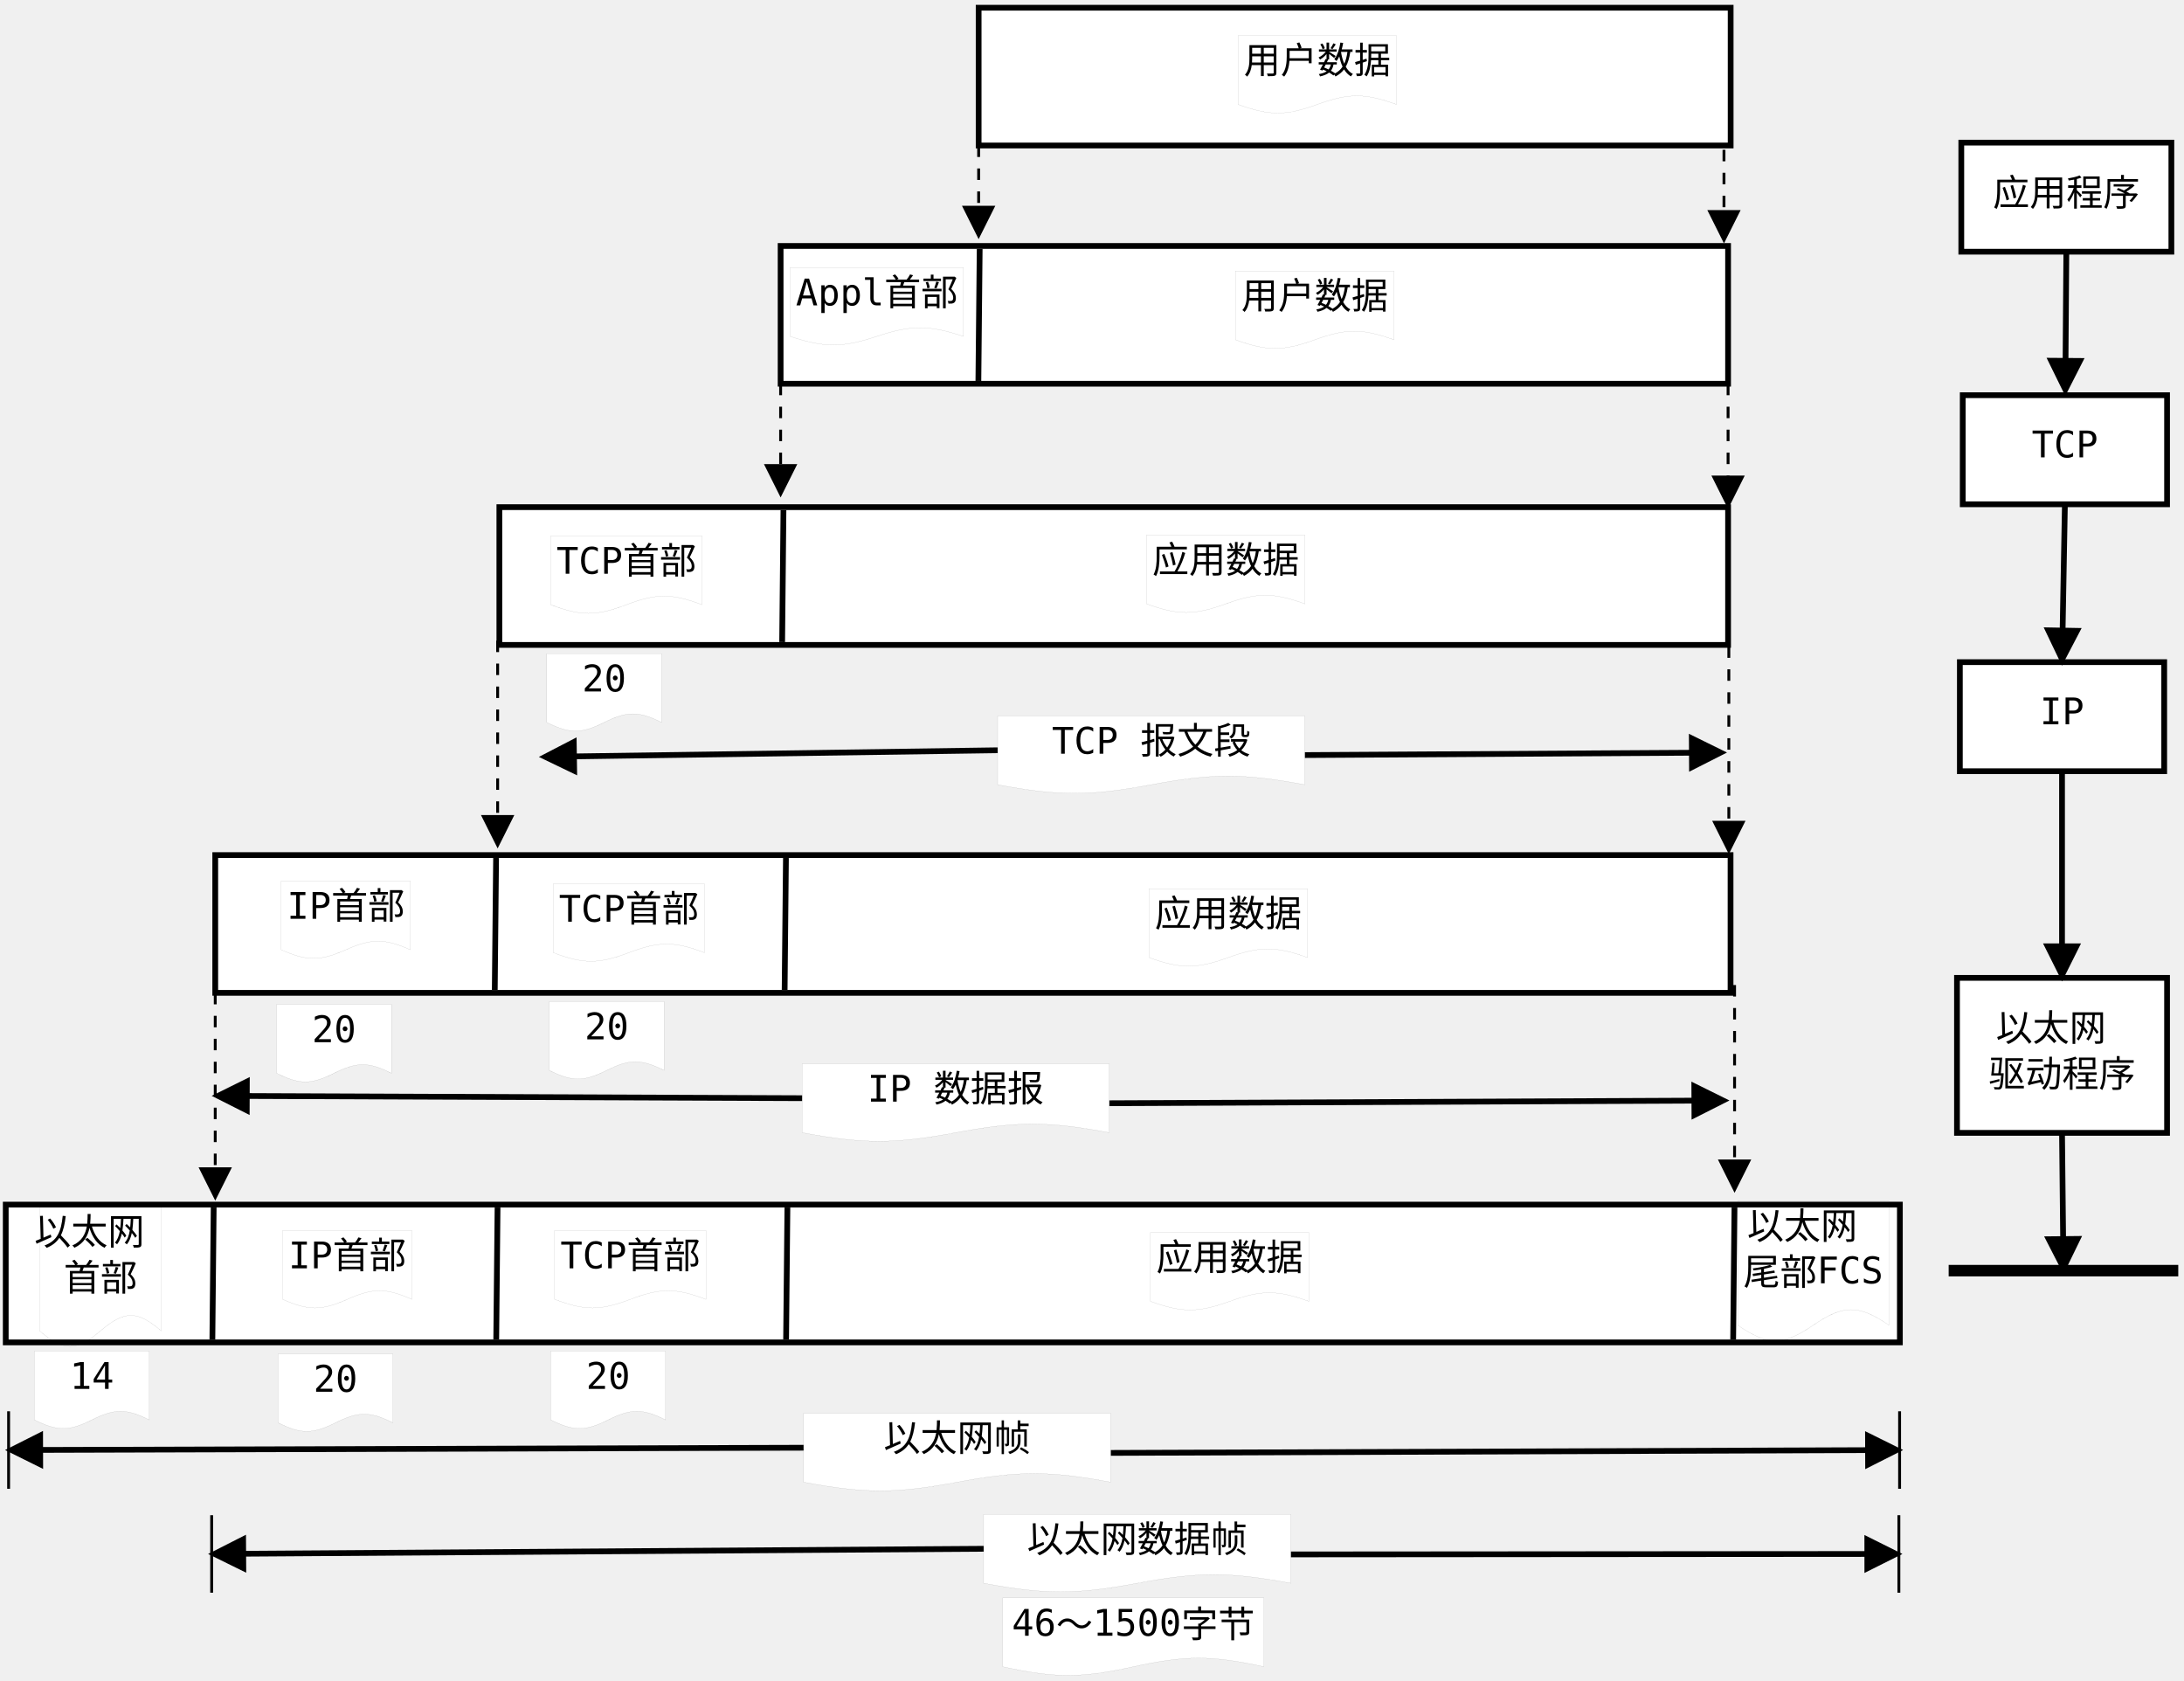
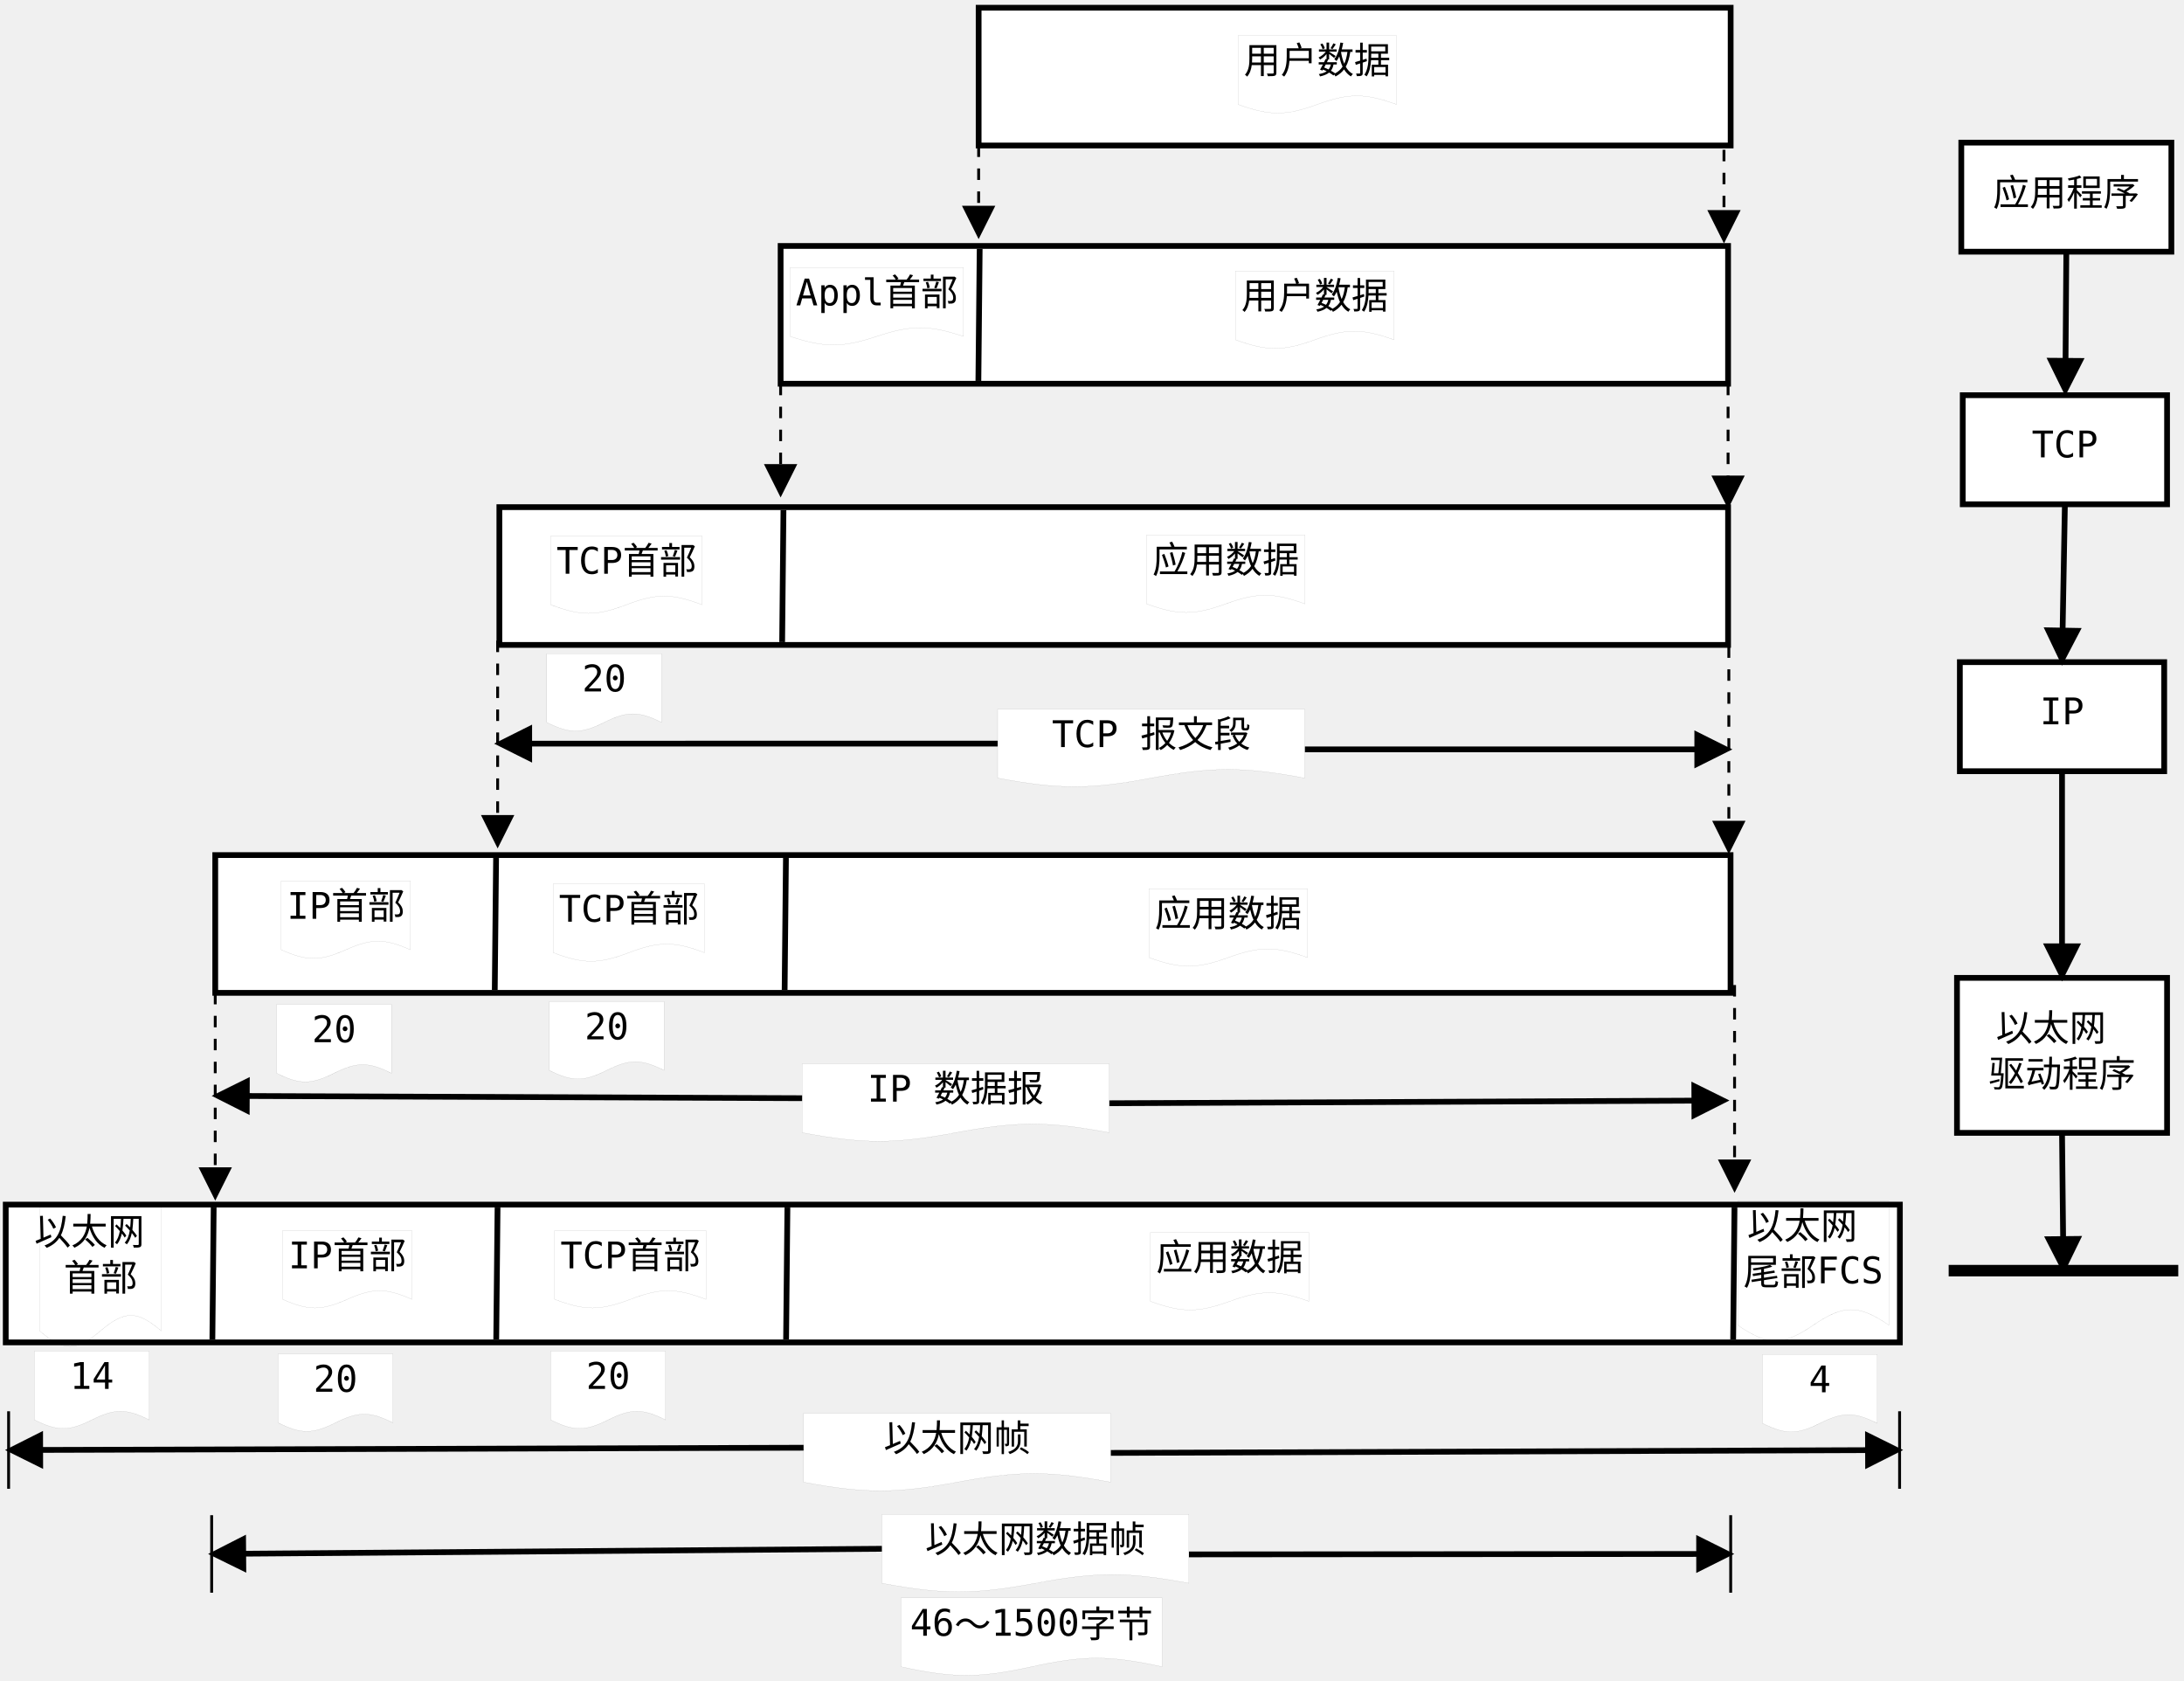
<svg xmlns="http://www.w3.org/2000/svg" width="39cm" height="30cm" viewBox="97 22 761 584">
  <g>
    <rect style="fill: #ffffff" x="99" y="441" width="660" height="48" />
    <rect style="fill: none; fill-opacity:0; stroke-width: 2; stroke: #000000" x="99" y="441" width="660" height="48" />
    <text font-size="12.8" style="fill: #000000;text-anchor:middle;font-family:monospace;font-style:normal;font-weight:normal" x="429" y="467.65">
      <tspan x="429" y="467.65" />
    </text>
  </g>
  <g>
    <path style="fill: none; fill-opacity:0; stroke-width: 0.02; stroke: #000000" d="M 110.8 441.8 L 153.2,441.8 L 153.2,485 C 144.72,477.8 140.48,477.8 132,485 C 123.52,492.2 119.28,492.2 110.8,485 L 110.8,441.8" />
    <text font-size="12.8" style="fill: #000000;text-anchor:middle;font-family:monospace;font-style:normal;font-weight:normal" x="132" y="455">
      <tspan x="132" y="455">以太网</tspan>
      <tspan x="132" y="471">首部</tspan>
    </text>
  </g>
  <line style="fill: none; fill-opacity:0; stroke-width: 2; stroke: #000000" x1="171.457" y1="442" x2="171" y2="488" />
  <g>
    <path style="fill: #ffffff" d="M 109 492 L 149,492 L 149,516 C 141,512 137,512 129,516 C 121,520 117,520 109,516 L 109,492z" />
    <path style="fill: none; fill-opacity:0; stroke-width: 0.02; stroke: #000000" d="M 109 492 L 149,492 L 149,516 C 141,512 137,512 129,516 C 121,520 117,520 109,516 L 109,492" />
    <text font-size="12.8" style="fill: #000000;text-anchor:middle;font-family:monospace;font-style:normal;font-weight:normal" x="129" y="505.2">
      <tspan x="129" y="505.2">14</tspan>
    </text>
  </g>
  <g>
    <path style="fill: #ffffff" d="M 195.5 450 L 240.5,450 L 240.5,474 C 231.5,470 227,470 218,474 C 209,478 204.5,478 195.5,474 L 195.5,450z" />
    <path style="fill: none; fill-opacity:0; stroke-width: 0.02; stroke: #000000" d="M 195.5 450 L 240.5,450 L 240.5,474 C 231.5,470 227,470 218,474 C 209,478 204.5,478 195.5,474 L 195.5,450" />
    <text font-size="12.8" style="fill: #000000;text-anchor:middle;font-family:monospace;font-style:normal;font-weight:normal" x="218" y="463.2">
      <tspan x="218" y="463.2">IP首部</tspan>
    </text>
  </g>
  <g>
    <path style="fill: #ffffff" d="M 193.9 493 L 233.9,493 L 233.9,517 C 225.9,513 221.9,513 213.9,517 C 205.9,521 201.9,521 193.9,517 L 193.9,493z" />
    <path style="fill: none; fill-opacity:0; stroke-width: 0.02; stroke: #000000" d="M 193.9 493 L 233.9,493 L 233.9,517 C 225.9,513 221.9,513 213.9,517 C 205.9,521 201.9,521 193.9,517 L 193.9,493" />
    <text font-size="12.8" style="fill: #000000;text-anchor:middle;font-family:monospace;font-style:normal;font-weight:normal" x="213.9" y="506.2">
      <tspan x="213.9" y="506.2">20</tspan>
    </text>
  </g>
  <line style="fill: none; fill-opacity:0; stroke-width: 2; stroke: #000000" x1="270.366" y1="442.01" x2="269.91" y2="488.01" />
  <line style="fill: none; fill-opacity:0; stroke-width: 2; stroke: #000000" x1="371.366" y1="442.01" x2="370.91" y2="488.01" />
  <g>
    <path style="fill: #ffffff" d="M 288.9 492 L 328.9,492 L 328.9,516 C 320.9,512 316.9,512 308.9,516 C 300.9,520 296.9,520 288.9,516 L 288.9,492z" />
    <path style="fill: none; fill-opacity:0; stroke-width: 0.02; stroke: #000000" d="M 288.9 492 L 328.9,492 L 328.9,516 C 320.9,512 316.9,512 308.9,516 C 300.9,520 296.9,520 288.9,516 L 288.9,492" />
    <text font-size="12.8" style="fill: #000000;text-anchor:middle;font-family:monospace;font-style:normal;font-weight:normal" x="308.9" y="505.2">
      <tspan x="308.9" y="505.2">20</tspan>
    </text>
  </g>
  <g>
    <path style="fill: #ffffff" d="M 290.276 450 L 342.976,450 L 342.976,474 C 332.436,470 327.166,470 316.626,474 C 306.086,478 300.816,478 290.276,474 L 290.276,450z" />
    <path style="fill: none; fill-opacity:0; stroke-width: 0.02; stroke: #000000" d="M 290.276 450 L 342.976,450 L 342.976,474 C 332.436,470 327.166,470 316.626,474 C 306.086,478 300.816,478 290.276,474 L 290.276,450" />
    <text font-size="12.8" style="fill: #000000;text-anchor:middle;font-family:monospace;font-style:normal;font-weight:normal" x="316.626" y="463.2">
      <tspan x="316.626" y="463.2">TCP首部</tspan>
    </text>
  </g>
  <line style="fill: none; fill-opacity:0; stroke-width: 2; stroke: #000000" x1="701.366" y1="442.01" x2="700.91" y2="488.01" />
  <g>
    <path style="fill: none; fill-opacity:0; stroke-width: 0.02; stroke: #000000" d="M 702.476 439.8 L 755.176,439.8 L 755.176,483 C 744.636,475.8 739.366,475.8 728.826,483 C 718.286,490.2 713.016,490.2 702.476,483 L 702.476,439.8" />
    <text font-size="12.8" style="fill: #000000;text-anchor:middle;font-family:monospace;font-style:normal;font-weight:normal" x="728.826" y="453">
      <tspan x="728.826" y="453">以太网</tspan>
      <tspan x="728.826" y="469">尾部FCS</tspan>
    </text>
  </g>
  <g>
    <path style="fill: #ffffff" d="M 497.876 450.7 L 553.076,450.7 L 553.076,474.7 C 542.036,470.7 536.516,470.7 525.476,474.7 C 514.436,478.7 508.916,478.7 497.876,474.7 L 497.876,450.7z" />
    <path style="fill: none; fill-opacity:0; stroke-width: 0.02; stroke: #000000" d="M 497.876 450.7 L 553.076,450.7 L 553.076,474.7 C 542.036,470.7 536.516,470.7 525.476,474.7 C 514.436,478.7 508.916,478.7 497.876,474.7 L 497.876,450.7" />
    <text font-size="12.8" style="fill: #000000;text-anchor:middle;font-family:monospace;font-style:normal;font-weight:normal" x="525.476" y="463.9">
      <tspan x="525.476" y="463.9">应用数据</tspan>
    </text>
  </g>
  <g>
    <line style="fill: none; fill-opacity:0; stroke-width: 2; stroke: #000000" x1="483.997" y1="527.505" x2="747.9" y2="526.54" />
    <polygon style="fill: #000000" points="747.918,531.54 757.9,526.504 747.882,521.54 " />
    <polygon style="fill: none; fill-opacity:0; stroke-width: 2; stroke: #000000" points="747.918,531.54 757.9,526.504 747.882,521.54 " />
  </g>
  <g>
    <path style="fill: #ffffff" d="M 377 513.7 L 484,513.7 L 484,537.7 C 462.6,533.7 451.9,533.7 430.5,537.7 C 409.1,541.7 398.4,541.7 377,537.7 L 377,513.7z" />
    <path style="fill: none; fill-opacity:0; stroke-width: 0.02; stroke: #000000" d="M 377 513.7 L 484,513.7 L 484,537.7 C 462.6,533.7 451.9,533.7 430.5,537.7 C 409.1,541.7 398.4,541.7 377,537.7 L 377,513.7" />
    <text font-size="12.8" style="fill: #000000;text-anchor:middle;font-family:monospace;font-style:normal;font-weight:normal" x="430.5" y="526.9">
      <tspan x="430.5" y="526.9">以太网帧</tspan>
    </text>
  </g>
  <g>
    <line style="fill: none; fill-opacity:0; stroke-width: 2; stroke: #000000" x1="377" y1="525.7" x2="111" y2="526.468" />
    <polygon style="fill: #000000" points="110.986,521.468 101,526.497 111.014,531.468 " />
    <polygon style="fill: none; fill-opacity:0; stroke-width: 2; stroke: #000000" points="110.986,521.468 101,526.497 111.014,531.468 " />
  </g>
  <line style="fill: none; fill-opacity:0; stroke-width: 1; stroke: #000000" x1="100" y1="513" x2="100" y2="540" />
  <line style="fill: none; fill-opacity:0; stroke-width: 1; stroke: #000000" x1="758.9" y1="513" x2="758.9" y2="540" />
  <g>
-     <line style="fill: none; fill-opacity:0; stroke-width: 2; stroke: #000000" x1="546.746" y1="562.868" x2="747.65" y2="562.716" />
-     <polygon style="fill: #000000" points="747.654,567.716 757.65,562.709 747.646,557.716 " />
-     <polygon style="fill: none; fill-opacity:0; stroke-width: 2; stroke: #000000" points="747.654,567.716 757.65,562.709 747.646,557.716 " />
-   </g>
-   <g>
-     <path style="fill: #ffffff" d="M 439.75 548.908 L 546.75,548.908 L 546.75,572.908 C 525.35,568.908 514.65,568.908 493.25,572.908 C 471.85,576.908 461.15,576.908 439.75,572.908 L 439.75,548.908z" />
-     <path style="fill: none; fill-opacity:0; stroke-width: 0.02; stroke: #000000" d="M 439.75 548.908 L 546.75,548.908 L 546.75,572.908 C 525.35,568.908 514.65,568.908 493.25,572.908 C 471.85,576.908 461.15,576.908 439.75,572.908 L 439.75,548.908" />
-     <text font-size="12.8" style="fill: #000000;text-anchor:middle;font-family:monospace;font-style:normal;font-weight:normal" x="493.25" y="562.108">
-       <tspan x="493.25" y="562.108">以太网数据帧</tspan>
-     </text>
-   </g>
-   <g>
-     <line style="fill: none; fill-opacity:0; stroke-width: 2; stroke: #000000" x1="439.75" y1="560.908" x2="181.75" y2="562.634" />
-     <polygon style="fill: #000000" points="181.716,557.635 171.75,562.701 181.783,567.634 " />
-     <polygon style="fill: none; fill-opacity:0; stroke-width: 2; stroke: #000000" points="181.716,557.635 171.75,562.701 181.783,567.634 " />
+     <line style="fill: none; fill-opacity:0; stroke-width: 2; stroke: #000000" x1="511.285" y1="562.864" x2="689.046" y2="562.717" />
+     <polygon style="fill: #000000" points="689.05,567.717 699.046,562.709 689.042,557.717 " />
+     <polygon style="fill: none; fill-opacity:0; stroke-width: 2; stroke: #000000" points="689.05,567.717 699.046,562.709 689.042,557.717 " />
+   </g>
+   <g>
+     <path style="fill: #ffffff" d="M 404.279 548.908 L 511.279,548.908 L 511.279,572.908 C 489.879,568.908 479.179,568.908 457.779,572.908 C 436.379,576.908 425.679,576.908 404.279,572.908 L 404.279,548.908z" />
+     <path style="fill: none; fill-opacity:0; stroke-width: 0.02; stroke: #000000" d="M 404.279 548.908 L 511.279,548.908 L 511.279,572.908 C 489.879,568.908 479.179,568.908 457.779,572.908 C 436.379,576.908 425.679,576.908 404.279,572.908 L 404.279,548.908" />
+     <text font-size="12.8" style="fill: #000000;text-anchor:middle;font-family:monospace;font-style:normal;font-weight:normal" x="457.779" y="562.108">
+       <tspan x="457.779" y="562.108">以太网数据帧</tspan>
+     </text>
+   </g>
+   <g>
+     <line style="fill: none; fill-opacity:0; stroke-width: 2; stroke: #000000" x1="404.279" y1="560.908" x2="181.75" y2="562.623" />
+     <polygon style="fill: #000000" points="181.711,557.623 171.75,562.7 181.788,567.623 " />
+     <polygon style="fill: none; fill-opacity:0; stroke-width: 2; stroke: #000000" points="181.711,557.623 171.75,562.7 181.788,567.623 " />
  </g>
  <line style="fill: none; fill-opacity:0; stroke-width: 1; stroke: #000000" x1="170.75" y1="549.208" x2="170.75" y2="576.208" />
-   <line style="fill: none; fill-opacity:0; stroke-width: 1; stroke: #000000" x1="758.65" y1="549.208" x2="758.65" y2="576.208" />
-   <g>
-     <path style="fill: #ffffff" d="M 446.4 578 L 537.4,578 L 537.4,602 C 519.2,598 510.1,598 491.9,602 C 473.7,606 464.6,606 446.4,602 L 446.4,578z" />
-     <path style="fill: none; fill-opacity:0; stroke-width: 0.02; stroke: #000000" d="M 446.4 578 L 537.4,578 L 537.4,602 C 519.2,598 510.1,598 491.9,602 C 473.7,606 464.6,606 446.4,602 L 446.4,578" />
-     <text font-size="12.8" style="fill: #000000;text-anchor:middle;font-family:monospace;font-style:normal;font-weight:normal" x="491.9" y="591.2">
-       <tspan x="491.9" y="591.2">46～1500字节</tspan>
+   <line style="fill: none; fill-opacity:0; stroke-width: 1; stroke: #000000" x1="700.046" y1="549.208" x2="700.046" y2="576.208" />
+   <g>
+     <path style="fill: #ffffff" d="M 410.929 578 L 501.929,578 L 501.929,602 C 483.729,598 474.629,598 456.429,602 C 438.229,606 429.129,606 410.929,602 L 410.929,578z" />
+     <path style="fill: none; fill-opacity:0; stroke-width: 0.02; stroke: #000000" d="M 410.929 578 L 501.929,578 L 501.929,602 C 483.729,598 474.629,598 456.429,602 C 438.229,606 429.129,606 410.929,602 L 410.929,578" />
+     <text font-size="12.8" style="fill: #000000;text-anchor:middle;font-family:monospace;font-style:normal;font-weight:normal" x="456.429" y="591.2">
+       <tspan x="456.429" y="591.2">46～1500字节</tspan>
    </text>
  </g>
  <g>
    <rect style="fill: #ffffff" x="172" y="319.222" width="528" height="48" />
    <rect style="fill: none; fill-opacity:0; stroke-width: 2; stroke: #000000" x="172" y="319.222" width="528" height="48" />
    <text font-size="12.8" style="fill: #000000;text-anchor:middle;font-family:monospace;font-style:normal;font-weight:normal" x="436" y="345.872">
      <tspan x="436" y="345.872" />
    </text>
  </g>
  <g>
    <path style="fill: #ffffff" d="M 194.99 328.222 L 239.99,328.222 L 239.99,352.222 C 230.99,348.222 226.49,348.222 217.49,352.222 C 208.49,356.222 203.99,356.222 194.99,352.222 L 194.99,328.222z" />
    <path style="fill: none; fill-opacity:0; stroke-width: 0.02; stroke: #000000" d="M 194.99 328.222 L 239.99,328.222 L 239.99,352.222 C 230.99,348.222 226.49,348.222 217.49,352.222 C 208.49,356.222 203.99,356.222 194.99,352.222 L 194.99,328.222" />
    <text font-size="12.8" style="fill: #000000;text-anchor:middle;font-family:monospace;font-style:normal;font-weight:normal" x="217.49" y="341.422">
      <tspan x="217.49" y="341.422">IP首部</tspan>
    </text>
  </g>
  <g>
    <path style="fill: #ffffff" d="M 193.39 371.222 L 233.39,371.222 L 233.39,395.222 C 225.39,391.222 221.39,391.222 213.39,395.222 C 205.39,399.222 201.39,399.222 193.39,395.222 L 193.39,371.222z" />
    <path style="fill: none; fill-opacity:0; stroke-width: 0.02; stroke: #000000" d="M 193.39 371.222 L 233.39,371.222 L 233.39,395.222 C 225.39,391.222 221.39,391.222 213.39,395.222 C 205.39,399.222 201.39,399.222 193.39,395.222 L 193.39,371.222" />
    <text font-size="12.8" style="fill: #000000;text-anchor:middle;font-family:monospace;font-style:normal;font-weight:normal" x="213.39" y="384.422">
      <tspan x="213.39" y="384.422">20</tspan>
    </text>
  </g>
  <line style="fill: none; fill-opacity:0; stroke-width: 2; stroke: #000000" x1="269.856" y1="320.232" x2="269.4" y2="366.232" />
  <line style="fill: none; fill-opacity:0; stroke-width: 2; stroke: #000000" x1="370.856" y1="320.232" x2="370.4" y2="366.232" />
  <g>
    <path style="fill: #ffffff" d="M 288.39 370.222 L 328.39,370.222 L 328.39,394.222 C 320.39,390.222 316.39,390.222 308.39,394.222 C 300.39,398.222 296.39,398.222 288.39,394.222 L 288.39,370.222z" />
    <path style="fill: none; fill-opacity:0; stroke-width: 0.02; stroke: #000000" d="M 288.39 370.222 L 328.39,370.222 L 328.39,394.222 C 320.39,390.222 316.39,390.222 308.39,394.222 C 300.39,398.222 296.39,398.222 288.39,394.222 L 288.39,370.222" />
    <text font-size="12.8" style="fill: #000000;text-anchor:middle;font-family:monospace;font-style:normal;font-weight:normal" x="308.39" y="383.422">
      <tspan x="308.39" y="383.422">20</tspan>
    </text>
  </g>
  <g>
    <path style="fill: #ffffff" d="M 289.764 329.222 L 342.464,329.222 L 342.464,353.222 C 331.924,349.222 326.654,349.222 316.114,353.222 C 305.574,357.222 300.304,357.222 289.764,353.222 L 289.764,329.222z" />
    <path style="fill: none; fill-opacity:0; stroke-width: 0.02; stroke: #000000" d="M 289.764 329.222 L 342.464,329.222 L 342.464,353.222 C 331.924,349.222 326.654,349.222 316.114,353.222 C 305.574,357.222 300.304,357.222 289.764,353.222 L 289.764,329.222" />
    <text font-size="12.8" style="fill: #000000;text-anchor:middle;font-family:monospace;font-style:normal;font-weight:normal" x="316.114" y="342.422">
      <tspan x="316.114" y="342.422">TCP首部</tspan>
    </text>
  </g>
  <g>
    <path style="fill: #ffffff" d="M 497.364 330.922 L 552.564,330.922 L 552.564,354.922 C 541.524,350.922 536.004,350.922 524.964,354.922 C 513.924,358.922 508.404,358.922 497.364,354.922 L 497.364,330.922z" />
    <path style="fill: none; fill-opacity:0; stroke-width: 0.02; stroke: #000000" d="M 497.364 330.922 L 552.564,330.922 L 552.564,354.922 C 541.524,350.922 536.004,350.922 524.964,354.922 C 513.924,358.922 508.404,358.922 497.364,354.922 L 497.364,330.922" />
    <text font-size="12.8" style="fill: #000000;text-anchor:middle;font-family:monospace;font-style:normal;font-weight:normal" x="524.964" y="344.122">
      <tspan x="524.964" y="344.122">应用数据</tspan>
    </text>
  </g>
  <g>
    <line style="fill: none; fill-opacity:0; stroke-width: 2; stroke: #000000" x1="483.477" y1="405.683" x2="687.39" y2="404.771" />
    <polygon style="fill: #000000" points="687.412,409.771 697.39,404.726 687.368,399.771 " />
    <polygon style="fill: none; fill-opacity:0; stroke-width: 2; stroke: #000000" points="687.412,409.771 697.39,404.726 687.368,399.771 " />
  </g>
  <g>
    <path style="fill: #ffffff" d="M 376.49 391.922 L 483.49,391.922 L 483.49,415.922 C 462.09,411.922 451.39,411.922 429.99,415.922 C 408.59,419.922 397.89,419.922 376.49,415.922 L 376.49,391.922z" />
    <path style="fill: none; fill-opacity:0; stroke-width: 0.02; stroke: #000000" d="M 376.49 391.922 L 483.49,391.922 L 483.49,415.922 C 462.09,411.922 451.39,411.922 429.99,415.922 C 408.59,419.922 397.89,419.922 376.49,415.922 L 376.49,391.922" />
    <text font-size="12.8" style="fill: #000000;text-anchor:middle;font-family:monospace;font-style:normal;font-weight:normal" x="429.99" y="405.122">
      <tspan x="429.99" y="405.122">IP 数据报</tspan>
    </text>
  </g>
  <g>
    <line style="fill: none; fill-opacity:0; stroke-width: 2; stroke: #000000" x1="376.49" y1="403.922" x2="183" y2="403.156" />
    <polygon style="fill: #000000" points="183.02,398.156 173,403.116 182.98,408.156 " />
    <polygon style="fill: none; fill-opacity:0; stroke-width: 2; stroke: #000000" points="183.02,398.156 173,403.116 182.98,408.156 " />
  </g>
  <g>
    <line style="fill: none; fill-opacity:0; stroke-width: 1; stroke-dasharray: 4; stroke: #000000" x1="172" y1="367.222" x2="172" y2="428.5" />
    <polygon style="fill: #000000" points="167,428.5 172,438.5 177,428.5 " />
    <polygon style="fill: none; fill-opacity:0; stroke-width: 1; stroke: #000000" points="167,428.5 172,438.5 177,428.5 " />
  </g>
  <g>
    <line style="fill: none; fill-opacity:0; stroke-width: 1; stroke-dasharray: 4; stroke: #000000" x1="701.4" y1="364.5" x2="701.4" y2="425.778" />
    <polygon style="fill: #000000" points="696.4,425.778 701.4,435.778 706.4,425.778 " />
    <polygon style="fill: none; fill-opacity:0; stroke-width: 1; stroke: #000000" points="696.4,425.778 701.4,435.778 706.4,425.778 " />
  </g>
  <g>
    <rect style="fill: #ffffff" x="271" y="198" width="428.136" height="48" />
    <rect style="fill: none; fill-opacity:0; stroke-width: 2; stroke: #000000" x="271" y="198" width="428.136" height="48" />
    <text font-size="12.8" style="fill: #000000;text-anchor:middle;font-family:monospace;font-style:normal;font-weight:normal" x="485.068" y="224.65">
      <tspan x="485.068" y="224.65" />
    </text>
  </g>
  <line style="fill: none; fill-opacity:0; stroke-width: 2; stroke: #000000" x1="369.992" y1="199.01" x2="369.536" y2="245.01" />
  <g>
    <path style="fill: #ffffff" d="M 287.526 249 L 327.526,249 L 327.526,273 C 319.526,269 315.526,269 307.526,273 C 299.526,277 295.526,277 287.526,273 L 287.526,249z" />
    <path style="fill: none; fill-opacity:0; stroke-width: 0.02; stroke: #000000" d="M 287.526 249 L 327.526,249 L 327.526,273 C 319.526,269 315.526,269 307.526,273 C 299.526,277 295.526,277 287.526,273 L 287.526,249" />
    <text font-size="12.8" style="fill: #000000;text-anchor:middle;font-family:monospace;font-style:normal;font-weight:normal" x="307.526" y="262.2">
      <tspan x="307.526" y="262.2">20</tspan>
    </text>
  </g>
  <g>
    <path style="fill: #ffffff" d="M 288.9 208 L 341.6,208 L 341.6,232 C 331.06,228 325.79,228 315.25,232 C 304.71,236 299.44,236 288.9,232 L 288.9,208z" />
    <path style="fill: none; fill-opacity:0; stroke-width: 0.02; stroke: #000000" d="M 288.9 208 L 341.6,208 L 341.6,232 C 331.06,228 325.79,228 315.25,232 C 304.71,236 299.44,236 288.9,232 L 288.9,208" />
    <text font-size="12.8" style="fill: #000000;text-anchor:middle;font-family:monospace;font-style:normal;font-weight:normal" x="315.25" y="221.2">
      <tspan x="315.25" y="221.2">TCP首部</tspan>
    </text>
  </g>
  <g>
    <path style="fill: #ffffff" d="M 496.5 207.7 L 551.7,207.7 L 551.7,231.7 C 540.66,227.7 535.14,227.7 524.1,231.7 C 513.06,235.7 507.54,235.7 496.5,231.7 L 496.5,207.7z" />
    <path style="fill: none; fill-opacity:0; stroke-width: 0.02; stroke: #000000" d="M 496.5 207.7 L 551.7,207.7 L 551.7,231.7 C 540.66,227.7 535.14,227.7 524.1,231.7 C 513.06,235.7 507.54,235.7 496.5,231.7 L 496.5,207.7" />
    <text font-size="12.8" style="fill: #000000;text-anchor:middle;font-family:monospace;font-style:normal;font-weight:normal" x="524.1" y="220.9">
      <tspan x="524.1" y="220.9">应用数据</tspan>
    </text>
  </g>
  <g>
-     <line style="fill: none; fill-opacity:0; stroke-width: 2; stroke: #000000" x1="551.603" y1="284.378" x2="686.526" y2="283.566" />
-     <polygon style="fill: #000000" points="686.556,288.566 696.526,283.506 686.496,278.566 " />
-     <polygon style="fill: none; fill-opacity:0; stroke-width: 2; stroke: #000000" points="686.556,288.566 696.526,283.506 686.496,278.566 " />
-   </g>
-   <g>
-     <path style="fill: #ffffff" d="M 444.626 270.7 L 551.626,270.7 L 551.626,294.7 C 530.226,290.7 519.526,290.7 498.126,294.7 C 476.726,298.7 466.026,298.7 444.626,294.7 L 444.626,270.7z" />
-     <path style="fill: none; fill-opacity:0; stroke-width: 0.02; stroke: #000000" d="M 444.626 270.7 L 551.626,270.7 L 551.626,294.7 C 530.226,290.7 519.526,290.7 498.126,294.7 C 476.726,298.7 466.026,298.7 444.626,294.7 L 444.626,270.7" />
-     <text font-size="12.8" style="fill: #000000;text-anchor:middle;font-family:monospace;font-style:normal;font-weight:normal" x="498.126" y="283.9">
-       <tspan x="498.126" y="283.9">TCP 报文段</tspan>
-     </text>
-   </g>
-   <g>
-     <line style="fill: none; fill-opacity:0; stroke-width: 2; stroke: #000000" x1="444.626" y1="282.7" x2="296.999" y2="284.841" />
-     <polygon style="fill: #000000" points="296.926,279.841 287,284.986 297.071,289.84 " />
-     <polygon style="fill: none; fill-opacity:0; stroke-width: 2; stroke: #000000" points="296.926,279.841 287,284.986 297.071,289.84 " />
+     <line style="fill: none; fill-opacity:0; stroke-width: 2; stroke: #000000" x1="551.614" y1="282.387" x2="688.4" y2="282.389" />
+     <polygon style="fill: #000000" points="688.4,287.389 698.4,282.389 688.4,277.389 " />
+     <polygon style="fill: none; fill-opacity:0; stroke-width: 2; stroke: #000000" points="688.4,287.389 698.4,282.389 688.4,277.389 " />
+   </g>
+   <g>
+     <path style="fill: #ffffff" d="M 444.626 268.387 L 551.626,268.387 L 551.626,292.387 C 530.226,288.387 519.526,288.387 498.126,292.387 C 476.726,296.387 466.026,296.387 444.626,292.387 L 444.626,268.387z" />
+     <path style="fill: none; fill-opacity:0; stroke-width: 0.02; stroke: #000000" d="M 444.626 268.387 L 551.626,268.387 L 551.626,292.387 C 530.226,288.387 519.526,288.387 498.126,292.387 C 476.726,296.387 466.026,296.387 444.626,292.387 L 444.626,268.387" />
+     <text font-size="12.8" style="fill: #000000;text-anchor:middle;font-family:monospace;font-style:normal;font-weight:normal" x="498.126" y="281.587">
+       <tspan x="498.126" y="281.587">TCP 报文段</tspan>
+     </text>
+   </g>
+   <g>
+     <line style="fill: none; fill-opacity:0; stroke-width: 2; stroke: #000000" x1="444.626" y1="280.387" x2="281.4" y2="280.389" />
+     <polygon style="fill: #000000" points="281.4,275.389 271.4,280.389 281.4,285.389 " />
+     <polygon style="fill: none; fill-opacity:0; stroke-width: 2; stroke: #000000" points="281.4,275.389 271.4,280.389 281.4,285.389 " />
  </g>
  <g>
    <line style="fill: none; fill-opacity:0; stroke-width: 1; stroke-dasharray: 4; stroke: #000000" x1="270.4" y1="244.5" x2="270.4" y2="305.778" />
    <polygon style="fill: #000000" points="265.4,305.778 270.4,315.778 275.4,305.778 " />
    <polygon style="fill: none; fill-opacity:0; stroke-width: 1; stroke: #000000" points="265.4,305.778 270.4,315.778 275.4,305.778 " />
  </g>
  <g>
    <line style="fill: none; fill-opacity:0; stroke-width: 1; stroke-dasharray: 4; stroke: #000000" x1="699.4" y1="246.5" x2="699.4" y2="307.778" />
    <polygon style="fill: #000000" points="694.4,307.778 699.4,317.778 704.4,307.778 " />
    <polygon style="fill: none; fill-opacity:0; stroke-width: 1; stroke: #000000" points="694.4,307.778 699.4,317.778 704.4,307.778 " />
  </g>
  <g>
    <rect style="fill: #ffffff" x="369" y="107" width="330.136" height="48" />
    <rect style="fill: none; fill-opacity:0; stroke-width: 2; stroke: #000000" x="369" y="107" width="330.136" height="48" />
    <text font-size="12.8" style="fill: #000000;text-anchor:middle;font-family:monospace;font-style:normal;font-weight:normal" x="534.068" y="133.65">
      <tspan x="534.068" y="133.65" />
    </text>
  </g>
  <g>
    <path style="fill: #ffffff" d="M 527.5 115.7 L 582.7,115.7 L 582.7,139.7 C 571.66,135.7 566.14,135.7 555.1,139.7 C 544.06,143.7 538.54,143.7 527.5,139.7 L 527.5,115.7z" />
    <path style="fill: none; fill-opacity:0; stroke-width: 0.02; stroke: #000000" d="M 527.5 115.7 L 582.7,115.7 L 582.7,139.7 C 571.66,135.7 566.14,135.7 555.1,139.7 C 544.06,143.7 538.54,143.7 527.5,139.7 L 527.5,115.7" />
    <text font-size="12.8" style="fill: #000000;text-anchor:middle;font-family:monospace;font-style:normal;font-weight:normal" x="555.1" y="128.9">
      <tspan x="555.1" y="128.9">用户数据</tspan>
    </text>
  </g>
  <g>
    <line style="fill: none; fill-opacity:0; stroke-width: 1; stroke-dasharray: 4; stroke: #000000" x1="369" y1="155" x2="369" y2="183.5" />
    <polygon style="fill: #000000" points="364,183.5 369,193.5 374,183.5 " />
    <polygon style="fill: none; fill-opacity:0; stroke-width: 1; stroke: #000000" points="364,183.5 369,193.5 374,183.5 " />
  </g>
  <g>
    <line style="fill: none; fill-opacity:0; stroke-width: 1; stroke-dasharray: 4; stroke: #000000" x1="699.136" y1="155" x2="699.136" y2="187.5" />
    <polygon style="fill: #000000" points="694.136,187.5 699.136,197.5 704.136,187.5 " />
    <polygon style="fill: none; fill-opacity:0; stroke-width: 1; stroke: #000000" points="694.136,187.5 699.136,197.5 704.136,187.5 " />
  </g>
  <g>
    <rect style="fill: #ffffff" x="780.4" y="71" width="73.2" height="38" />
    <rect style="fill: none; fill-opacity:0; stroke-width: 2; stroke: #000000" x="780.4" y="71" width="73.2" height="38" />
    <text font-size="12.8" style="fill: #000000;text-anchor:middle;font-family:monospace;font-style:normal;font-weight:normal" x="817" y="93">
      <tspan x="817" y="93">应用程序</tspan>
    </text>
  </g>
  <g>
    <rect style="fill: #ffffff" x="780.9" y="159" width="71.2" height="38" />
    <rect style="fill: none; fill-opacity:0; stroke-width: 2; stroke: #000000" x="780.9" y="159" width="71.2" height="38" />
    <text font-size="12.8" style="fill: #000000;text-anchor:middle;font-family:monospace;font-style:normal;font-weight:normal" x="816.5" y="180.65">
      <tspan x="816.5" y="180.65">TCP</tspan>
    </text>
  </g>
  <g>
    <rect style="fill: #ffffff" x="779.9" y="252" width="71.2" height="38" />
    <rect style="fill: none; fill-opacity:0; stroke-width: 2; stroke: #000000" x="779.9" y="252" width="71.2" height="38" />
    <text font-size="12.8" style="fill: #000000;text-anchor:middle;font-family:monospace;font-style:normal;font-weight:normal" x="815.5" y="273.65">
      <tspan x="815.5" y="273.65">IP</tspan>
    </text>
  </g>
  <g>
    <rect style="fill: #ffffff" x="778.9" y="362" width="73.2" height="54" />
    <rect style="fill: none; fill-opacity:0; stroke-width: 2; stroke: #000000" x="778.9" y="362" width="73.2" height="54" />
    <text font-size="12.8" style="fill: #000000;text-anchor:middle;font-family:monospace;font-style:normal;font-weight:normal" x="815.5" y="384">
      <tspan x="815.5" y="384">以太网</tspan>
      <tspan x="815.5" y="400">驱动程序</tspan>
    </text>
  </g>
  <line style="fill: none; fill-opacity:0; stroke-width: 2; stroke: #000000" x1="438.366" y1="108.01" x2="437.91" y2="154.01" />
  <g>
    <path style="fill: #ffffff" d="M 372.3 114.5 L 432.7,114.5 L 432.7,138.5 C 420.62,134.5 414.58,134.5 402.5,138.5 C 390.42,142.5 384.38,142.5 372.3,138.5 L 372.3,114.5z" />
    <path style="fill: none; fill-opacity:0; stroke-width: 0.02; stroke: #000000" d="M 372.3 114.5 L 432.7,114.5 L 432.7,138.5 C 420.62,134.5 414.58,134.5 402.5,138.5 C 390.42,142.5 384.38,142.5 372.3,138.5 L 372.3,114.5" />
    <text font-size="12.8" style="fill: #000000;text-anchor:middle;font-family:monospace;font-style:normal;font-weight:normal" x="402.5" y="127.7">
      <tspan x="402.5" y="127.7">Appl首部</tspan>
    </text>
  </g>
  <g>
    <rect style="fill: #ffffff" x="438" y="24" width="262.036" height="48" />
    <rect style="fill: none; fill-opacity:0; stroke-width: 2; stroke: #000000" x="438" y="24" width="262.036" height="48" />
    <text font-size="12.8" style="fill: #000000;text-anchor:middle;font-family:monospace;font-style:normal;font-weight:normal" x="569.018" y="50.65">
      <tspan x="569.018" y="50.65" />
    </text>
  </g>
  <g>
    <path style="fill: #ffffff" d="M 528.4 33.7 L 583.6,33.7 L 583.6,57.7 C 572.56,53.7 567.04,53.7 556,57.7 C 544.96,61.7 539.44,61.7 528.4,57.7 L 528.4,33.7z" />
    <path style="fill: none; fill-opacity:0; stroke-width: 0.02; stroke: #000000" d="M 528.4 33.7 L 583.6,33.7 L 583.6,57.7 C 572.56,53.7 567.04,53.7 556,57.7 C 544.96,61.7 539.44,61.7 528.4,57.7 L 528.4,33.7" />
    <text font-size="12.8" style="fill: #000000;text-anchor:middle;font-family:monospace;font-style:normal;font-weight:normal" x="556" y="46.9">
      <tspan x="556" y="46.9">用户数据</tspan>
    </text>
  </g>
  <g>
    <line style="fill: none; fill-opacity:0; stroke-width: 1; stroke-dasharray: 4; stroke: #000000" x1="438" y1="72" x2="438" y2="93.5" />
    <polygon style="fill: #000000" points="433,93.5 438,103.5 443,93.5 " />
    <polygon style="fill: none; fill-opacity:0; stroke-width: 1; stroke: #000000" points="433,93.5 438,103.5 443,93.5 " />
  </g>
  <g>
    <line style="fill: none; fill-opacity:0; stroke-width: 1; stroke-dasharray: 4; stroke: #000000" x1="697.71" y1="73.5" x2="697.71" y2="95" />
    <polygon style="fill: #000000" points="692.71,95 697.71,105 702.71,95 " />
    <polygon style="fill: none; fill-opacity:0; stroke-width: 1; stroke: #000000" points="692.71,95 697.71,105 702.71,95 " />
  </g>
  <line style="fill: none; fill-opacity:0; stroke-width: 4; stroke: #000000" x1="776" y1="464" x2="856" y2="464" />
  <g>
    <line style="fill: none; fill-opacity:0; stroke-width: 2; stroke: #000000" x1="817" y1="109" x2="816.724" y2="147.021" />
    <polygon style="fill: #000000" points="811.725,146.985 816.652,157.021 821.724,147.058 " />
    <polygon style="fill: none; fill-opacity:0; stroke-width: 2; stroke: #000000" points="811.725,146.985 816.652,157.021 821.724,147.058 " />
  </g>
  <g>
    <line style="fill: none; fill-opacity:0; stroke-width: 2; stroke: #000000" x1="816.5" y1="197" x2="815.7" y2="241.002" />
    <polygon style="fill: #000000" points="810.701,240.911 815.518,251 820.699,241.093 " />
    <polygon style="fill: none; fill-opacity:0; stroke-width: 2; stroke: #000000" points="810.701,240.911 815.518,251 820.699,241.093 " />
  </g>
  <g>
    <line style="fill: none; fill-opacity:0; stroke-width: 2; stroke: #000000" x1="815.5" y1="290" x2="815.5" y2="351" />
    <polygon style="fill: #000000" points="810.5,351 815.5,361 820.5,351 " />
    <polygon style="fill: none; fill-opacity:0; stroke-width: 2; stroke: #000000" points="810.5,351 815.5,361 820.5,351 " />
  </g>
  <g>
    <line style="fill: none; fill-opacity:0; stroke-width: 2; stroke: #000000" x1="815.5" y1="416" x2="815.885" y2="453.001" />
    <polygon style="fill: #000000" points="810.886,453.053 815.99,463 820.885,452.949 " />
    <polygon style="fill: none; fill-opacity:0; stroke-width: 2; stroke: #000000" points="810.886,453.053 815.99,463 820.885,452.949 " />
  </g>
+   <g>
+     <path style="fill: #ffffff" d="M 711.123 493.186 L 751.123,493.186 L 751.123,517.186 C 743.123,513.186 739.123,513.186 731.123,517.186 C 723.123,521.186 719.123,521.186 711.123,517.186 L 711.123,493.186z" />
+     <path style="fill: none; fill-opacity:0; stroke-width: 0.02; stroke: #000000" d="M 711.123 493.186 L 751.123,493.186 L 751.123,517.186 C 743.123,513.186 739.123,513.186 731.123,517.186 C 723.123,521.186 719.123,521.186 711.123,517.186 L 711.123,493.186" />
+     <text font-size="12.8" style="fill: #000000;text-anchor:middle;font-family:monospace;font-style:normal;font-weight:normal" x="731.123" y="506.386">
+       <tspan x="731.123" y="506.386">4</tspan>
+     </text>
+   </g>
</svg>
